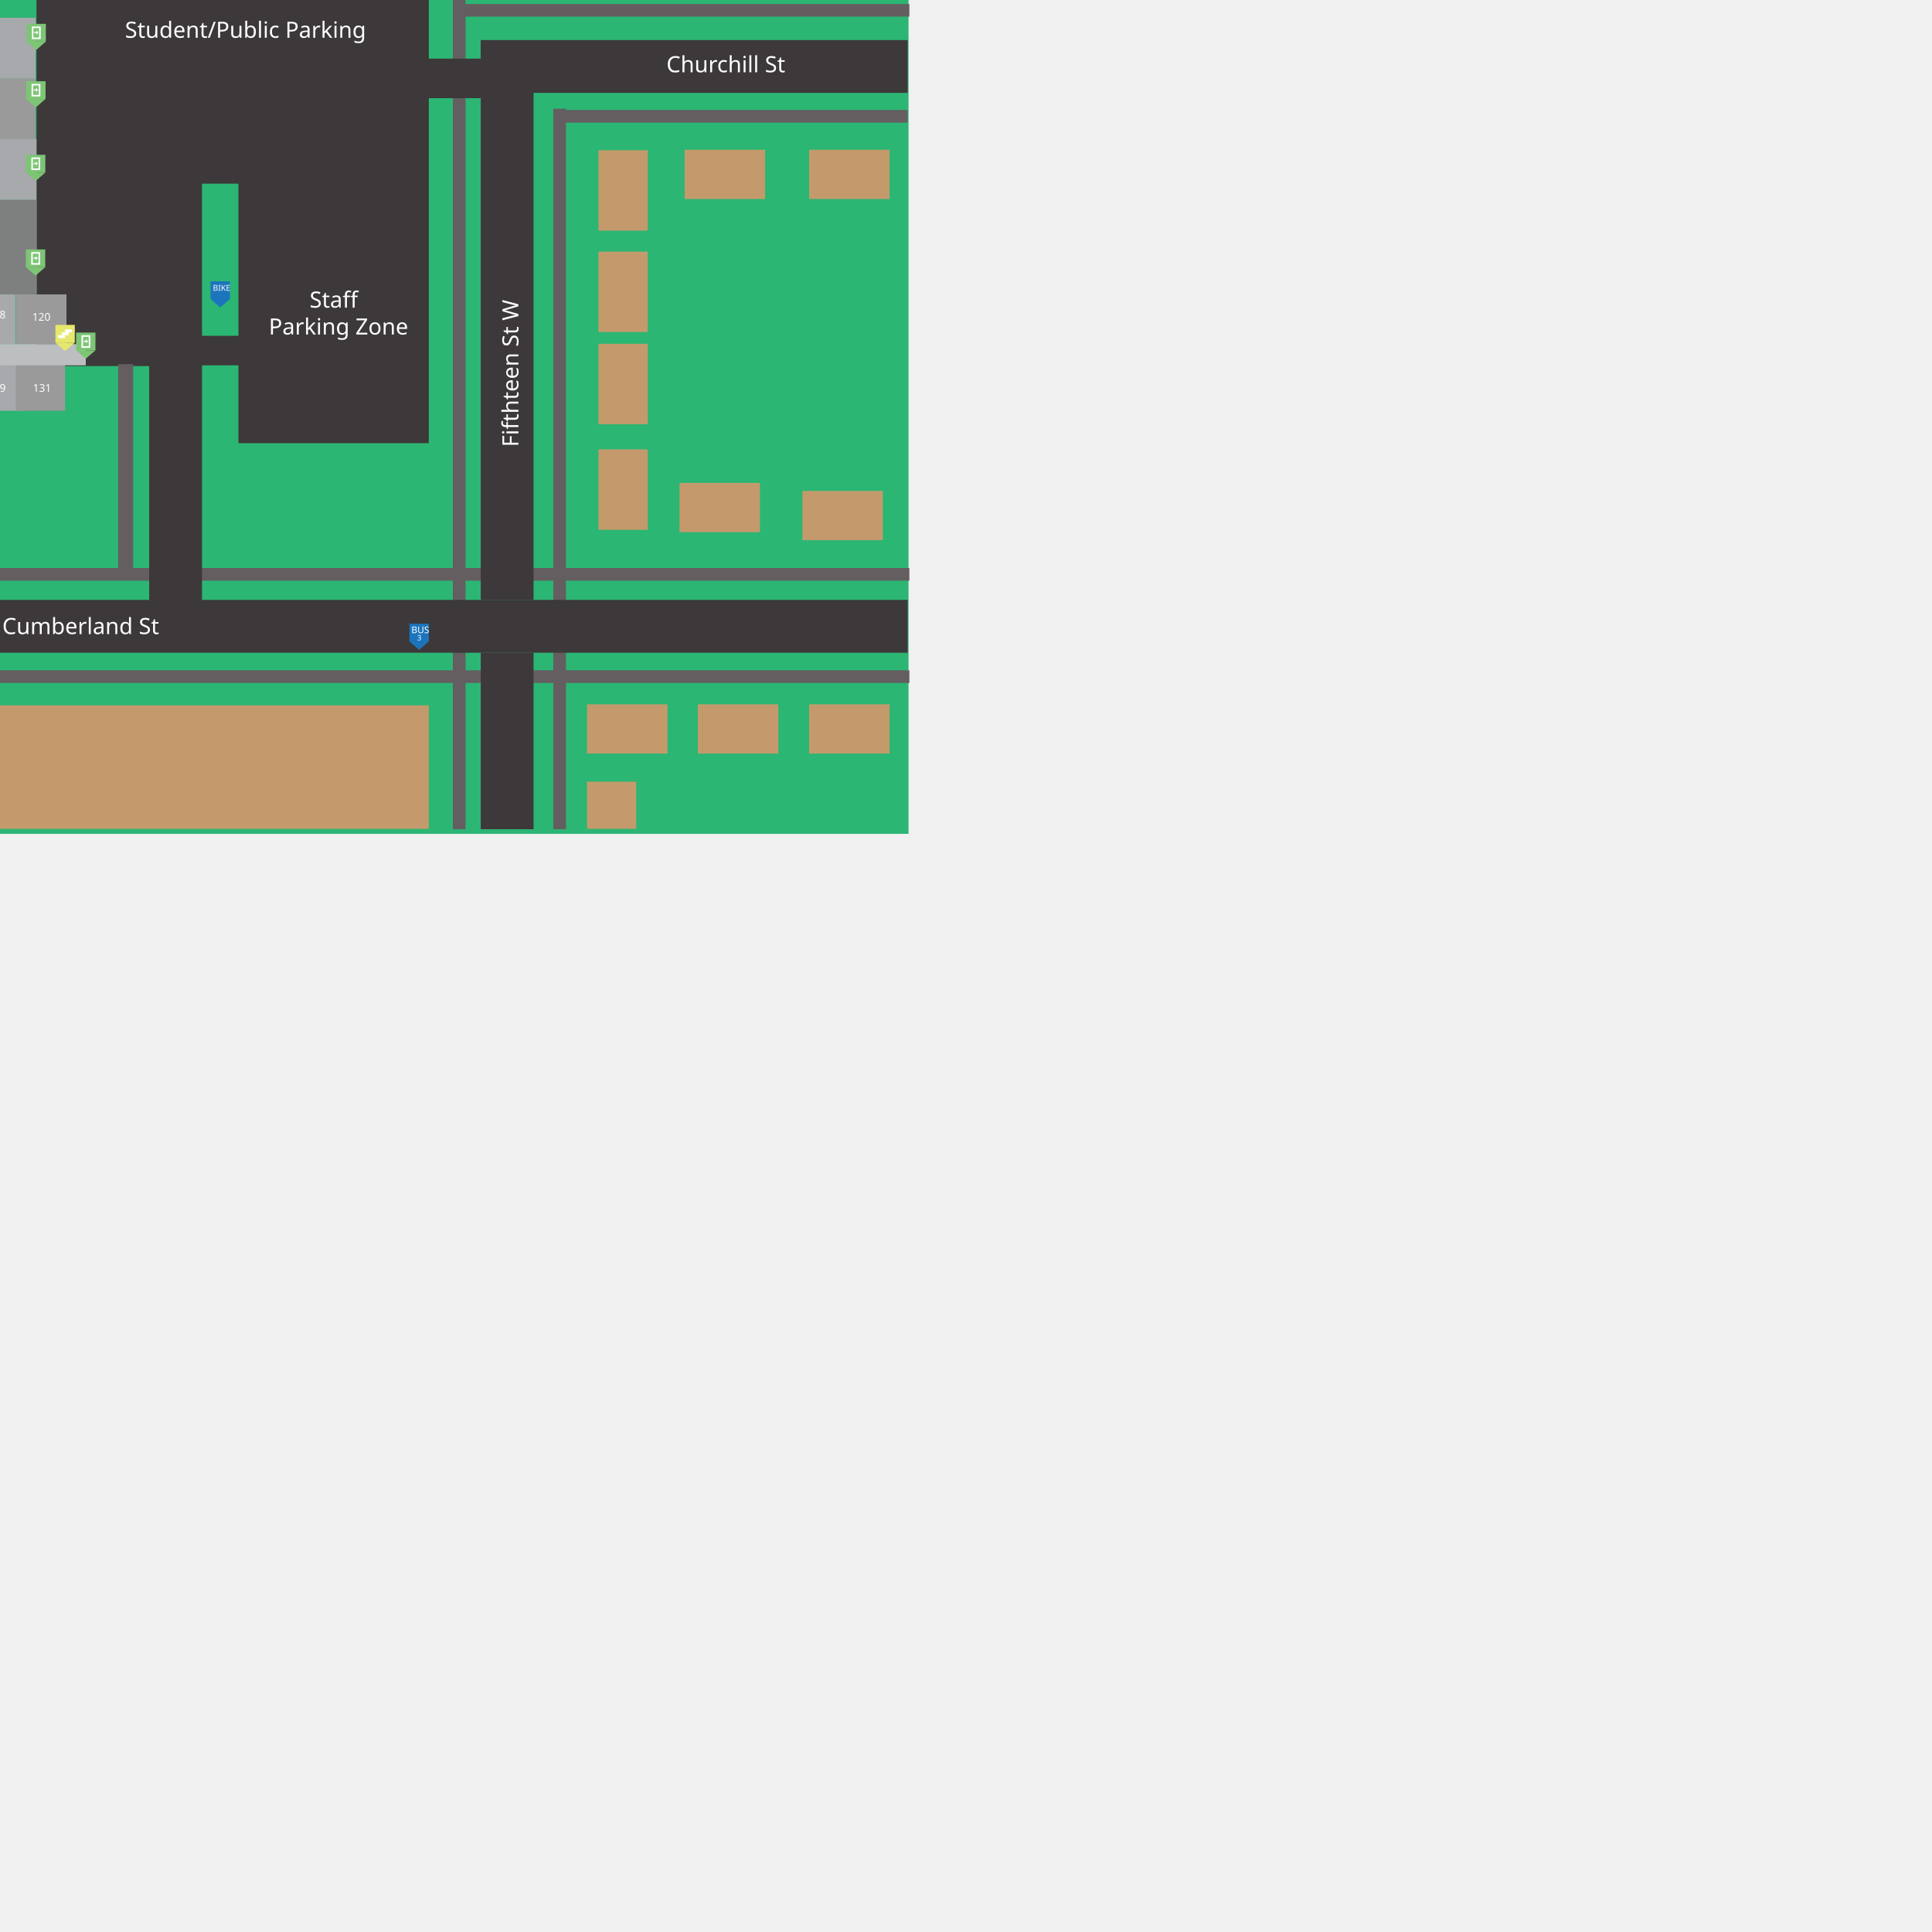
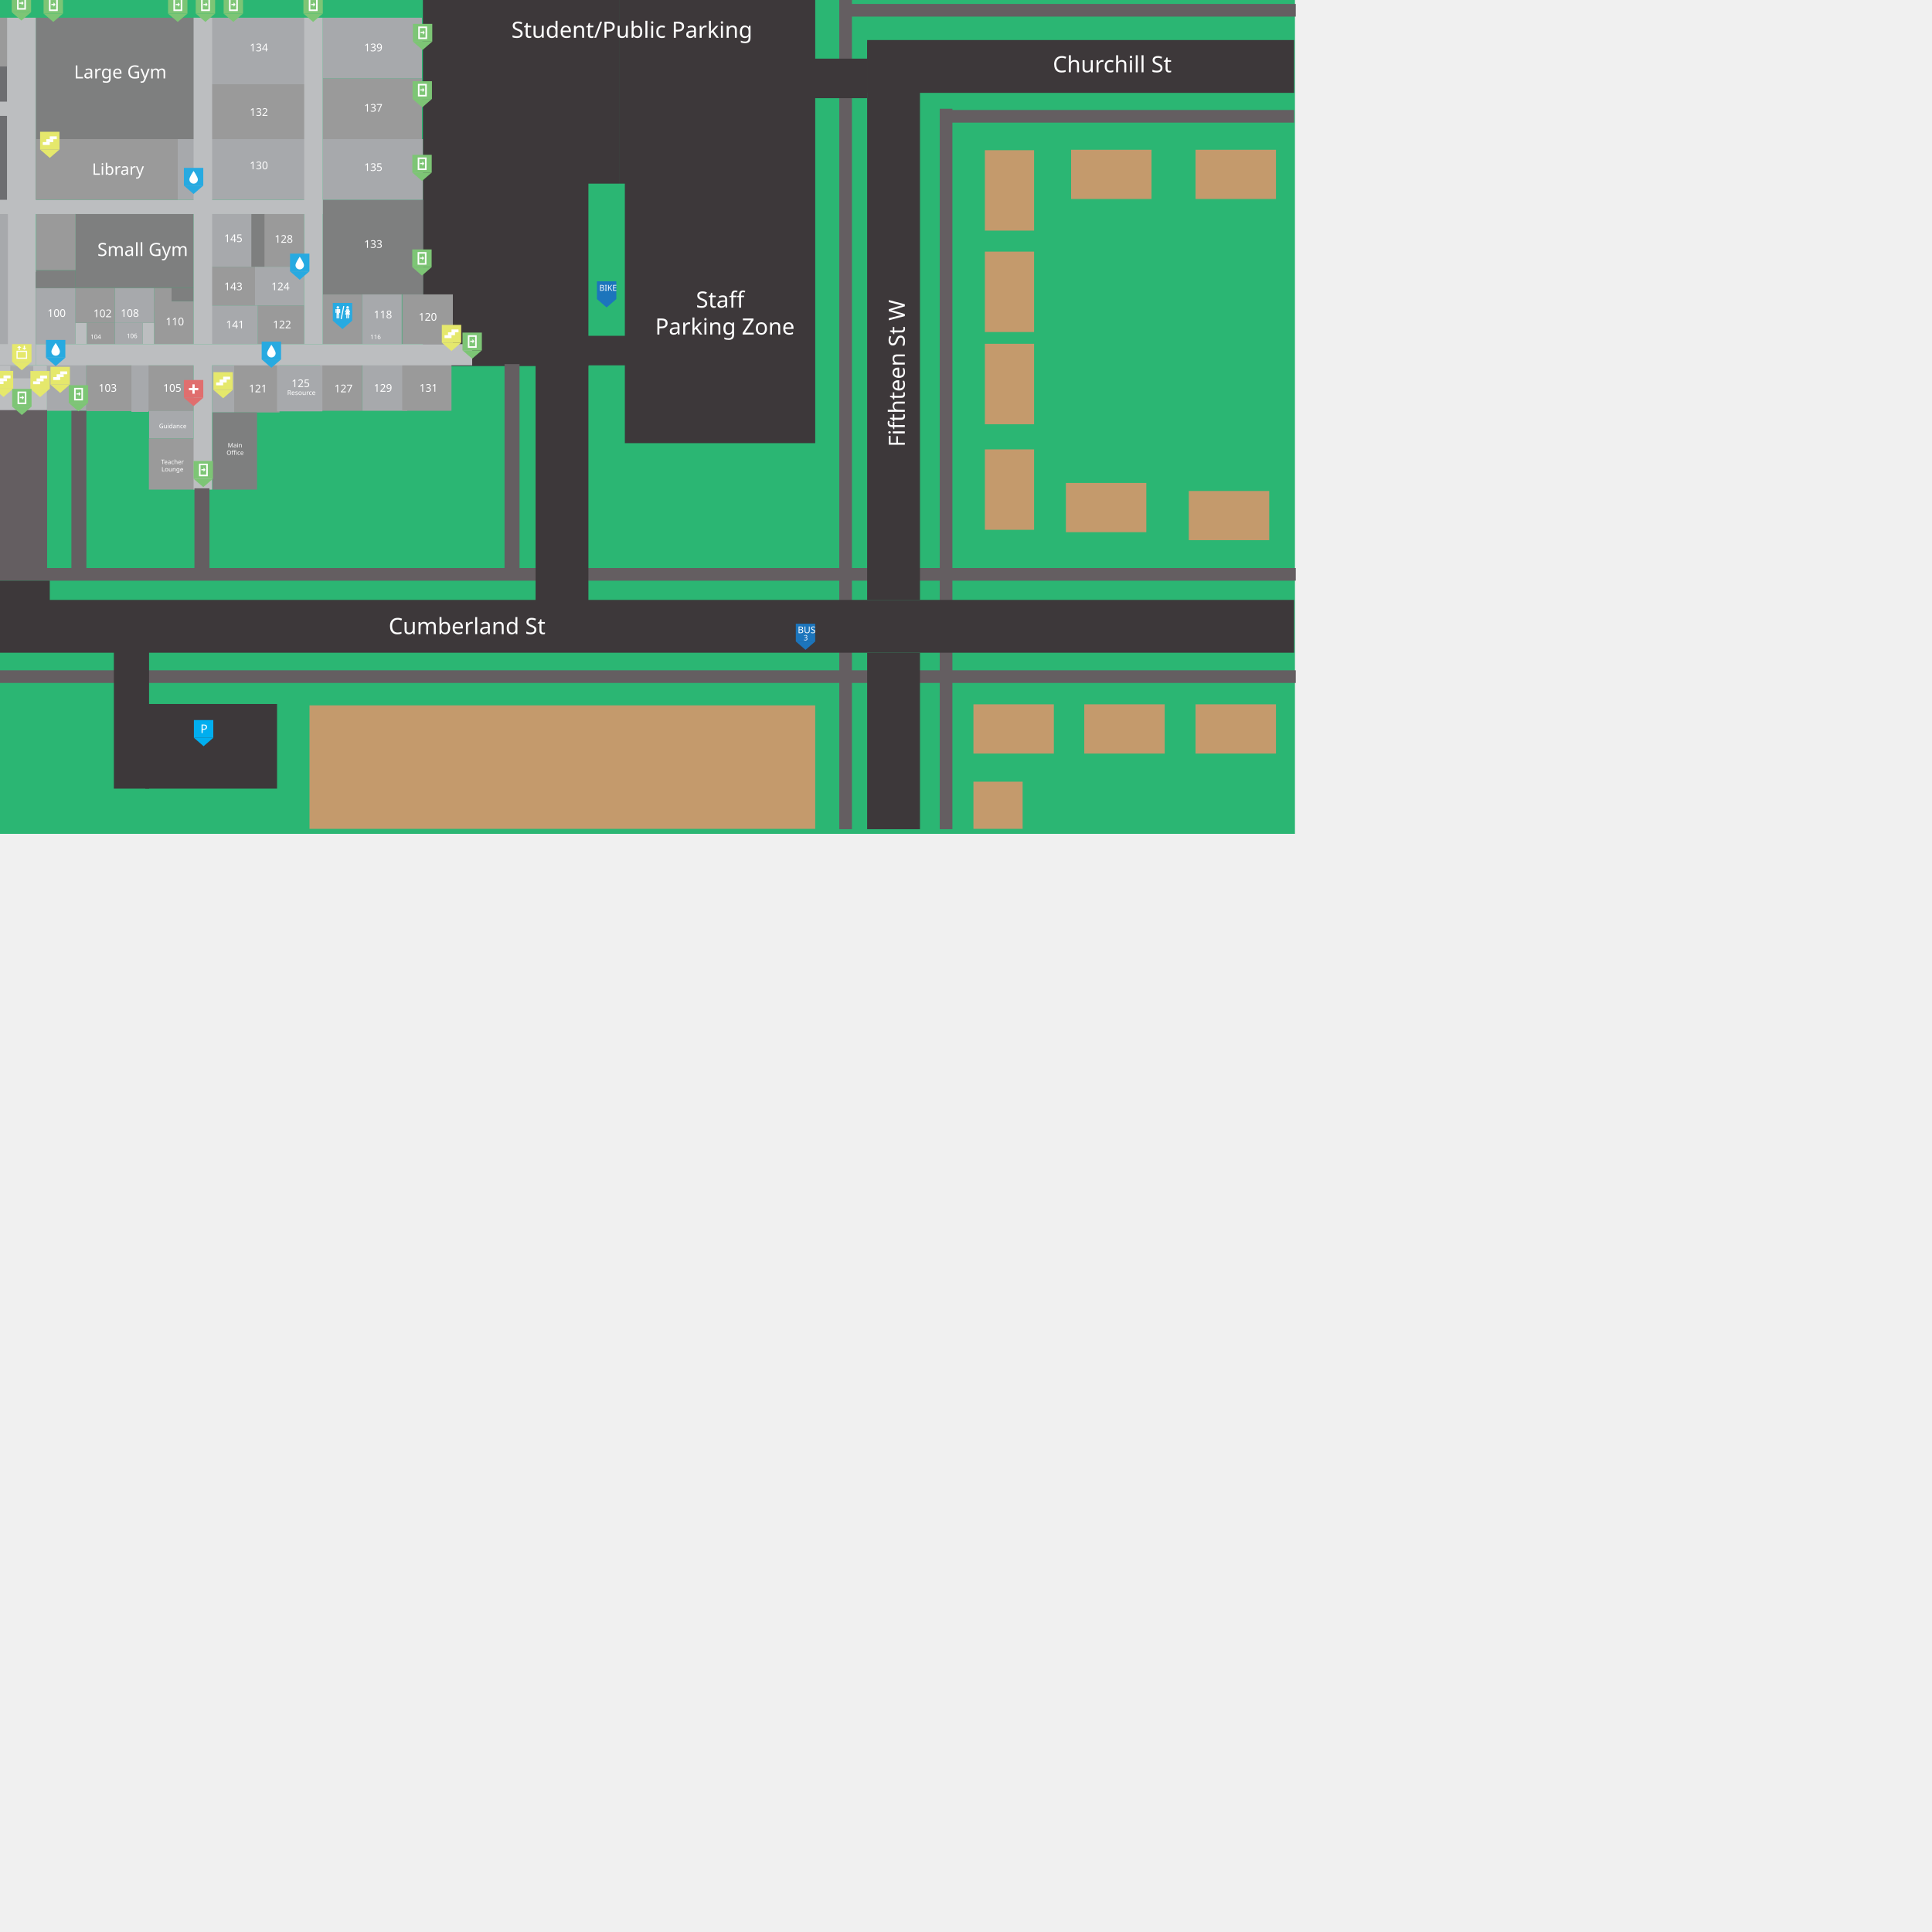
- <svg xmlns="http://www.w3.org/2000/svg" version="1.0" id="Layer_1" x="0px" y="0px" width="5000px" height="5000px" viewBox="0 0 5000 5000" xml:space="preserve">
+ <svg xmlns="http://www.w3.org/2000/svg" version="1.0" id="Layer_1" x="0px" y="0px" width="5000px" height="5000px" viewBox="-1000 0 5000 5000" xml:space="preserve">
  <rect x="-1739.838" y="-1353.998" fill="#2BB673" width="4091.112" height="3511.964" />
  <rect x="-1739.838" y="45.842" fill="#6D6E71" width="774.14" height="1015.501" />
  <rect x="-1449.428" y="945.362" fill="#9A9A9A" width="449.448" height="119.164" />
  <rect x="94.442" y="-134.263" fill="#3D383A" width="507.655" height="1081.632" />
  <rect x="-1008.969" y="945.457" fill="#BCBEC0" width="130.766" height="117.616" />
  <rect x="-1580.524" y="517.079" fill="#BCBEC0" width="672.974" height="428.378" />
  <rect x="-973.333" y="947.076" fill="#A7A9AC" width="59.495" height="31.994" />
  <polygon fill="#E5E86C" points="-990.923,1027.518 -1003.465,1016.656 -1016.007,1005.794 -990.923,1005.794 -965.838,1005.794   -978.381,1016.656 " />
  <rect x="-1016.007" y="959.868" fill="#E5E86C" width="50.169" height="45.926" />
  <rect x="-1009.036" y="986.553" fill="#FFFFFF" width="18.113" height="7.441" />
  <rect x="-999.979" y="979.109" fill="#FFFFFF" width="18.114" height="7.443" />
  <rect x="-990.922" y="971.668" fill="#FFFFFF" width="18.113" height="7.441" />
  <polygon fill="#E5E86C" points="-943.586,958.23 -956.128,947.369 -968.67,936.507 -943.586,936.507 -918.501,936.507   -931.044,947.369 " />
  <rect x="-968.67" y="890.581" fill="#E5E86C" width="50.169" height="45.926" />
  <rect x="-955.821" y="909.213" fill="none" stroke="#FFFFFF" stroke-width="3" stroke-miterlimit="10" width="24.473" height="17.844" />
  <line fill="none" stroke="#FFFFFF" stroke-width="3" stroke-miterlimit="10" x1="-950.217" y1="905.908" x2="-950.217" y2="897.517" />
  <polygon fill="#FFFFFF" points="-950.217,895.089 -947.414,897.516 -944.611,899.943 -950.217,899.943 -955.821,899.943   -953.019,897.516 " />
  <line fill="none" stroke="#FFFFFF" stroke-width="3" stroke-miterlimit="10" x1="-936.953" y1="894.534" x2="-936.953" y2="902.926" />
  <polygon fill="#FFFFFF" points="-936.953,905.354 -939.756,902.927 -942.559,900.499 -936.953,900.499 -931.349,900.499   -934.151,902.927 " />
  <rect x="-907.551" y="745.088" fill="#A7A9AC" width="103.072" height="145.493" />
  <rect x="-804.479" y="835.705" fill="#BCBEC0" width="29.498" height="54.876" />
  <rect x="-804.479" y="745.088" fill="#9A9A9A" width="101.834" height="90.617" />
  <rect x="-774.98" y="835.705" fill="#9A9A9A" width="72.336" height="54.876" />
  <rect x="-702.645" y="835.705" fill="#A7A9AC" width="72.336" height="54.876" />
  <rect x="-630.309" y="835.705" fill="#BCBEC0" width="29.498" height="54.876" />
  <rect x="-702.645" y="745.088" fill="#A7A9AC" width="101.834" height="90.617" />
  <rect x="-600.811" y="779.587" fill="#9A9A9A" width="101.834" height="110.994" />
  <rect x="-979.621" y="517.079" fill="#BCBEC0" width="814.898" height="36.876" />
  <rect x="-600.811" y="745.088" fill="#9A9A9A" width="44.819" height="59.998" />
  <rect x="-804.479" y="553.955" fill="#7E7F7F" width="305.502" height="191.133" />
  <rect x="-555.991" y="745.088" fill="#7E7F7F" width="57.015" height="34.499" />
  <rect x="-907.551" y="699.021" fill="#7E7F7F" width="103.072" height="46.496" />
  <rect x="-906.313" y="553.955" fill="#9A9A9A" width="101.834" height="145.065" />
  <rect x="-878.203" y="943.909" fill="#A7A9AC" width="101.834" height="119.164" />
  <polygon fill="#E5E86C" points="-896.256,1027.819 -908.798,1016.958 -921.34,1006.096 -896.256,1006.096 -871.171,1006.096   -883.714,1016.958 " />
  <rect x="-921.34" y="960.17" fill="#E5E86C" width="50.169" height="45.926" />
  <rect x="-914.369" y="986.854" fill="#FFFFFF" width="18.113" height="7.441" />
  <rect x="-905.313" y="979.411" fill="#FFFFFF" width="18.114" height="7.443" />
  <rect x="-896.255" y="971.97" fill="#FFFFFF" width="18.113" height="7.441" />
  <polygon fill="#E5E86C" points="-844.287,1016.957 -856.829,1006.096 -869.371,995.233 -844.287,995.233 -819.202,995.233   -831.745,1006.096 " />
  <rect x="-869.371" y="949.308" fill="#E5E86C" width="50.169" height="45.926" />
  <rect x="-862.4" y="975.992" fill="#FFFFFF" width="18.113" height="7.441" />
  <rect x="-853.344" y="968.549" fill="#FFFFFF" width="18.114" height="7.443" />
  <rect x="-844.286" y="961.107" fill="#FFFFFF" width="18.113" height="7.441" />
  <rect x="-776.369" y="944.683" fill="#9A9A9A" width="277.393" height="119.164" />
  <rect x="-659.786" y="943.909" fill="#A7A9AC" width="44.227" height="122.07" />
  <rect x="-450.996" y="945.362" fill="#A7A9AC" width="56.997" height="122.07" />
  <polygon fill="#E5E86C" points="-422.498,1030.723 -435.04,1019.861 -447.582,1008.999 -422.498,1008.999 -397.413,1008.999   -409.956,1019.861 " />
  <rect x="-447.582" y="963.073" fill="#E5E86C" width="50.169" height="45.926" />
  <rect x="-440.611" y="989.758" fill="#FFFFFF" width="18.113" height="7.441" />
  <rect x="-431.555" y="982.314" fill="#FFFFFF" width="18.114" height="7.443" />
  <rect x="-422.497" y="974.873" fill="#FFFFFF" width="18.113" height="7.441" />
  <path fill="#CD73AE" d="M-844.98,913.544" />
  <rect x="-452.301" y="790.396" fill="#A7A9AC" width="119.799" height="100.185" />
  <rect x="-332.502" y="790.396" fill="#9A9A9A" width="119.799" height="100.185" />
  <rect x="-452.301" y="690.212" fill="#9A9A9A" width="112.299" height="100.185" />
  <rect x="-340.002" y="690.212" fill="#A7A9AC" width="127.299" height="100.185" />
  <rect x="-452.301" y="553.955" fill="#A7A9AC" width="107.519" height="136.257" />
  <rect x="-332.502" y="553.955" fill="#9A9A9A" width="119.799" height="136.257" />
  <rect x="-349.501" y="553.955" fill="#7E7F7F" width="33.998" height="136.257" />
  <rect x="-164.723" y="761.879" fill="#9A9A9A" width="102.207" height="128.702" />
  <polygon fill="#27AAE1" points="-113.62,851.659 -126.162,840.798 -138.704,829.936 -113.62,829.936 -88.535,829.936   -101.078,840.798 " />
  <rect x="-138.704" y="784.01" fill="#27AAE1" width="50.169" height="45.926" />
  <circle fill="#FFFFFF" cx="-125.619" cy="795.703" r="3.318" />
  <rect x="-128.938" y="799.986" fill="#FFFFFF" width="6.637" height="14.299" />
  <rect x="-128.938" y="814.285" fill="#FFFFFF" width="2.627" height="9.734" />
  <rect x="-125.066" y="814.285" fill="#FFFFFF" width="2.766" height="9.734" />
  <rect x="-122.301" y="799.986" fill="#FFFFFF" width="2.766" height="9.734" />
  <rect x="-131.703" y="799.986" fill="#FFFFFF" width="2.766" height="9.734" />
  <rect x="-115.103" y="791.854" transform="matrix(0.9806 0.1959 -0.1959 0.9806 156.2878 37.9564)" fill="#FFFFFF" width="2.767" height="34.276" />
  <circle fill="#FFFFFF" cx="-100.344" cy="795.554" r="3.318" />
  <rect x="-103.662" y="814.136" fill="#FFFFFF" width="2.627" height="9.734" />
  <rect x="-99.791" y="814.136" fill="#FFFFFF" width="2.766" height="9.734" />
  <rect x="-98.409" y="798.988" transform="matrix(0.9001 -0.4356 0.4356 0.9001 -359.8463 38.0078)" fill="#FFFFFF" width="2.766" height="9.735" />
  <rect x="-105.045" y="798.988" transform="matrix(0.8936 0.4489 -0.4489 0.8936 349.8253 132.0827)" fill="#FFFFFF" width="2.765" height="9.735" />
  <polygon fill="#FFFFFF" points="-100.343,799.839 -96.999,806.986 -93.656,814.138 -100.343,814.138 -107.028,814.138   -103.685,806.986 " />
  <rect x="-164.723" y="517.079" fill="#7E7F7F" width="259.953" height="244.8" />
  <rect x="-62.516" y="761.879" fill="#A7A9AC" width="102.207" height="128.702" />
  <rect x="40.896" y="761.879" fill="#9A9A9A" width="131.104" height="128.702" />
  <rect x="-62.516" y="943.909" fill="#A7A9AC" width="116.516" height="119.164" />
  <rect x="40.896" y="943.909" fill="#9A9A9A" width="127.485" height="119.164" />
  <rect x="-172" y="943.909" fill="#9A9A9A" width="109.34" height="119.164" />
  <rect x="143.418" y="840.797" fill="#E5E86C" width="50.169" height="45.926" />
  <rect x="150.389" y="867.481" fill="#FFFFFF" width="18.113" height="7.441" />
  <rect x="159.445" y="860.038" fill="#FFFFFF" width="18.114" height="7.443" />
  <rect x="168.503" y="852.597" fill="#FFFFFF" width="18.113" height="7.441" />
  <rect x="-164.723" y="360" fill="#A7A9AC" width="259.165" height="157.079" />
  <rect x="-164.723" y="202.921" fill="#9A9A9A" width="256.723" height="157.079" />
  <rect x="-164.723" y="45.842" fill="#A7A9AC" width="256.723" height="157.079" />
  <rect x="-468.363" y="360" fill="#A7A9AC" width="256.723" height="157.079" />
  <rect x="-460.863" y="45.842" fill="#A7A9AC" width="256.723" height="198.158" />
  <rect x="-460.863" y="218" fill="#9A9A9A" width="256.723" height="142" />
  <rect x="-212.703" y="45.842" fill="#BCBEC0" width="47.98" height="844.739" />
  <rect x="-540" y="360" fill="#A7A9AC" width="52.802" height="157.079" />
  <rect x="-907.551" y="45.842" fill="#7E7F7F" width="420.353" height="314.158" />
  <rect x="-393.999" y="941.389" fill="#9A9A9A" width="117.332" height="126.044" />
  <rect x="-498.977" y="45.842" fill="#BCBEC0" width="47.98" height="844.739" />
  <rect x="-283" y="945.362" fill="#A7A9AC" width="117.34" height="119.164" />
  <rect x="-907.551" y="890.581" fill="#BCBEC0" width="1129.551" height="54.876" />
  <rect x="-981.865" y="45.842" fill="#BCBEC0" width="74.507" height="657.988" />
  <rect x="-907.551" y="360" fill="#9A9A9A" width="367.551" height="157.079" />
  <polygon fill="#E5E86C" points="-871.172,408.66 -883.714,397.799 -896.256,386.937 -871.172,386.937 -846.087,386.937   -858.63,397.799 " />
  <rect x="-896.256" y="341.011" fill="#E5E86C" width="50.169" height="45.926" />
  <rect x="-889.285" y="367.696" fill="#FFFFFF" width="18.113" height="7.441" />
  <rect x="-880.229" y="360.252" fill="#FFFFFF" width="18.114" height="7.443" />
  <rect x="-871.171" y="352.811" fill="#FFFFFF" width="18.113" height="7.441" />
  <rect x="-1508.454" y="553.955" fill="#A7A9AC" width="528.833" height="336.626" />
  <rect x="-1194" y="45.842" fill="#9A9A9A" width="212.135" height="126.158" />
  <polygon fill="#E5E86C" points="-1135.832,132.762 -1148.374,121.9 -1160.916,111.038 -1135.832,111.038 -1110.747,111.038   -1123.29,121.9 " />
  <rect x="-1160.916" y="65.112" fill="#E5E86C" width="50.169" height="45.926" />
  <rect x="-1153.945" y="91.797" fill="#FFFFFF" width="18.113" height="7.441" />
  <rect x="-1144.889" y="84.354" fill="#FFFFFF" width="18.114" height="7.443" />
  <rect x="-1135.831" y="76.912" fill="#FFFFFF" width="18.113" height="7.441" />
  <polygon fill="#27AAE1" points="-856.015,947.368 -868.557,936.507 -881.099,925.645 -856.015,925.645 -830.93,925.645   -843.473,936.507 " />
  <rect x="-881.099" y="879.719" fill="#27AAE1" width="50.169" height="45.926" />
  <path fill="#FFFFFF" d="M-844.98,909.612c0-6.066-11.033-21.9-11.033-21.9s-10.931,15.834-10.931,21.9  c0,6.065,4.916,10.981,10.982,10.981C-849.899,920.594-844.98,915.678-844.98,909.612z" />
  <path fill="#CD73AE" d="M-286.653,918.02" />
  <polygon fill="#27AAE1" points="-297.688,951.844 -310.229,940.982 -322.771,930.12 -297.688,930.12 -272.603,930.12   -285.146,940.982 " />
  <rect x="-322.771" y="884.194" fill="#27AAE1" width="50.169" height="45.926" />
  <path fill="#FFFFFF" d="M-286.653,914.088c0-6.066-11.033-21.9-11.033-21.9s-10.931,15.834-10.931,21.9  c0,6.065,4.916,10.981,10.982,10.981C-291.572,925.069-286.653,920.153-286.653,914.088z" />
  <path fill="#CD73AE" d="M-213.297,690.213" />
  <polygon fill="#27AAE1" points="-224.331,724.037 -236.873,713.176 -249.415,702.313 -224.331,702.313 -199.246,702.313   -211.789,713.176 " />
  <rect x="-249.415" y="656.387" fill="#27AAE1" width="50.169" height="45.926" />
  <path fill="#FFFFFF" d="M-213.297,686.281c0-6.066-11.033-21.9-11.033-21.9s-10.931,15.834-10.931,21.9  c0,6.064,4.916,10.98,10.982,10.98C-218.216,697.262-213.297,692.346-213.297,686.281z" />
  <path fill="#CD73AE" d="M-1386.051,592.664" />
  <polygon fill="#27AAE1" points="-1397.085,626.488 -1409.627,615.627 -1422.169,604.764 -1397.085,604.764 -1372,604.764   -1384.543,615.627 " />
  <rect x="-1422.169" y="558.838" fill="#27AAE1" width="50.169" height="45.926" />
  <path fill="#FFFFFF" d="M-1386.051,588.732c0-6.066-11.033-21.9-11.033-21.9s-10.931,15.834-10.931,21.9  c0,6.064,4.916,10.98,10.982,10.98C-1390.97,599.713-1386.051,594.797-1386.051,588.732z" />
  <path fill="#CD73AE" d="M-1076.192,592.664" />
  <polygon fill="#27AAE1" points="-1087.227,626.488 -1099.769,615.627 -1112.311,604.764 -1087.227,604.764 -1062.142,604.764   -1074.685,615.627 " />
  <rect x="-1112.311" y="558.838" fill="#27AAE1" width="50.169" height="45.926" />
  <path fill="#FFFFFF" d="M-1076.192,588.732c0-6.066-11.033-21.9-11.033-21.9s-10.931,15.834-10.931,21.9  c0,6.064,4.916,10.98,10.982,10.98C-1081.111,599.713-1076.192,594.797-1076.192,588.732z" />
  <path fill="#CD73AE" d="M-487.943,468.273" />
  <polygon fill="#27AAE1" points="-498.978,502.098 -511.52,491.236 -524.062,480.373 -498.978,480.373 -473.893,480.373   -486.436,491.236 " />
  <rect x="-524.062" y="434.447" fill="#27AAE1" width="50.169" height="45.926" />
  <path fill="#FFFFFF" d="M-487.943,464.342c0-6.066-11.033-21.9-11.033-21.9s-10.931,15.834-10.931,21.9  c0,6.064,4.916,10.98,10.982,10.98C-492.862,475.322-487.943,470.406-487.943,464.342z" />
  <polygon fill="#E5E86C" points="168.502,908.446 155.96,897.585 143.418,886.723 168.502,886.723 193.587,886.723 181.044,897.585   " />
  <rect x="-614.193" y="1063.613" fill="#A7A9AC" width="115.217" height="71.457" />
  <rect x="-450.01" y="1067.433" fill="#7E7F7F" width="115.217" height="199.631" />
  <rect x="-614.657" y="1135.07" fill="#9A9A9A" width="117.332" height="131.993" />
  <rect x="-498.977" y="916.908" fill="#BCBEC0" width="47.98" height="350.155" />
  <polygon fill="#E06E6E" points="-498.978,1051.084 -511.52,1040.223 -524.062,1029.36 -498.978,1029.36 -473.893,1029.36   -486.436,1040.223 " />
  <rect x="-524.062" y="983.435" fill="#E06E6E" width="50.169" height="45.926" />
  <rect x="-501.979" y="994.745" fill="#FFFFFF" width="5.75" height="24.189" />
  <rect x="-511.072" y="1003.965" fill="#FFFFFF" width="24.189" height="5.75" />
  <rect x="-1580.524" y="944.684" fill="#BCBEC0" width="130.766" height="117.616" />
  <polygon fill="#E5E86C" points="-1562.498,1012.656 -1575.04,1001.795 -1587.582,990.933 -1562.498,990.933 -1537.413,990.933   -1549.956,1001.795 " />
  <rect x="-1587.582" y="945.007" fill="#E5E86C" width="50.169" height="45.926" />
  <rect x="-1580.611" y="971.691" fill="#FFFFFF" width="18.113" height="7.441" />
  <rect x="-1571.555" y="964.248" fill="#FFFFFF" width="18.114" height="7.443" />
  <rect x="-1562.497" y="956.807" fill="#FFFFFF" width="18.113" height="7.441" />
  <polygon fill="#E5E86C" points="-1467.542,1012.895 -1480.084,1002.033 -1492.626,991.171 -1467.542,991.171 -1442.457,991.171   -1455,1002.033 " />
  <rect x="-1492.626" y="945.245" fill="#E5E86C" width="50.169" height="45.926" />
  <rect x="-1485.655" y="971.93" fill="#FFFFFF" width="18.113" height="7.441" />
  <rect x="-1476.599" y="964.486" fill="#FFFFFF" width="18.114" height="7.443" />
  <rect x="-1467.541" y="957.045" fill="#FFFFFF" width="18.113" height="7.441" />
  <polygon fill="#7DC575" points="-473.894,1260.736 -486.436,1249.875 -498.978,1239.013 -473.894,1239.013 -448.809,1239.013   -461.352,1249.875 " />
  <rect x="-498.978" y="1193.087" fill="#7DC575" width="50.169" height="45.926" />
  <rect x="-483.063" y="1202.005" fill="none" stroke="#FFFFFF" stroke-width="4" stroke-miterlimit="10" width="18.835" height="28.5" />
  <line fill="none" stroke="#FFFFFF" stroke-width="3" stroke-miterlimit="10" x1="-479.055" y1="1215.642" x2="-470.663" y2="1215.642" />
  <polygon fill="#FFFFFF" points="-468.235,1215.642 -470.662,1218.444 -473.09,1221.247 -473.09,1215.642 -473.09,1210.037   -470.662,1212.84 " />
  <polygon fill="#7DC575" points="222,928.358 209.458,917.497 196.916,906.635 222,906.635 247.085,906.635 234.542,917.497 " />
  <rect x="196.916" y="860.709" fill="#7DC575" width="50.169" height="45.926" />
  <rect x="212.831" y="869.627" fill="none" stroke="#FFFFFF" stroke-width="4" stroke-miterlimit="10" width="18.835" height="28.5" />
  <line fill="none" stroke="#FFFFFF" stroke-width="3" stroke-miterlimit="10" x1="216.839" y1="883.264" x2="225.23" y2="883.264" />
  <polygon fill="#FFFFFF" points="227.658,883.264 225.231,886.066 222.804,888.869 222.804,883.264 222.804,877.659 225.231,880.462   " />
  <rect x="-968.525" y="1006.397" fill="#7DC575" width="50.169" height="45.926" />
  <rect x="-952.61" y="1015.315" fill="none" stroke="#FFFFFF" stroke-width="4" stroke-miterlimit="10" width="18.835" height="28.5" />
  <line fill="none" stroke="#FFFFFF" stroke-width="3" stroke-miterlimit="10" x1="-948.603" y1="1028.952" x2="-940.211" y2="1028.952" />
  <polygon fill="#FFFFFF" points="-937.783,1028.952 -940.21,1031.755 -942.638,1034.558 -942.638,1028.952 -942.638,1023.348   -940.21,1026.15 " />
  <polygon fill="#7DC575" points="-1515.142,1061.343 -1527.684,1050.481 -1540.226,1039.619 -1515.142,1039.619 -1490.057,1039.619   -1502.6,1050.481 " />
  <rect x="-1540.226" y="993.693" fill="#7DC575" width="50.169" height="45.926" />
  <rect x="-1524.311" y="1002.611" fill="none" stroke="#FFFFFF" stroke-width="4" stroke-miterlimit="10" width="18.835" height="28.5" />
  <line fill="none" stroke="#FFFFFF" stroke-width="3" stroke-miterlimit="10" x1="-1520.303" y1="1016.248" x2="-1511.911" y2="1016.248" />
  <polygon fill="#FFFFFF" points="-1509.483,1016.248 -1511.91,1019.051 -1514.338,1021.854 -1514.338,1016.248 -1514.338,1010.644   -1511.91,1013.446 " />
  <polygon fill="#7DC575" points="-944.612,53.212 -957.154,42.351 -969.696,31.488 -944.612,31.488 -919.527,31.488 -932.07,42.351   " />
  <rect x="-969.696" y="-14.438" fill="#7DC575" width="50.169" height="45.926" />
  <rect x="-953.781" y="-5.52" fill="none" stroke="#FFFFFF" stroke-width="4" stroke-miterlimit="10" width="18.835" height="28.5" />
  <line fill="none" stroke="#FFFFFF" stroke-width="3" stroke-miterlimit="10" x1="-949.773" y1="8.117" x2="-941.382" y2="8.117" />
  <polygon fill="#FFFFFF" points="-938.954,8.117 -941.381,10.92 -943.809,13.723 -943.809,8.117 -943.809,2.513 -941.381,5.315 " />
  <polygon fill="#7DC575" points="-862.114,56.805 -874.656,45.944 -887.198,35.082 -862.114,35.082 -837.029,35.082 -849.572,45.944   " />
  <rect x="-887.198" y="-10.844" fill="#7DC575" width="50.169" height="45.926" />
  <rect x="-871.283" y="-1.926" fill="none" stroke="#FFFFFF" stroke-width="4" stroke-miterlimit="10" width="18.835" height="28.5" />
  <line fill="none" stroke="#FFFFFF" stroke-width="3" stroke-miterlimit="10" x1="-867.275" y1="11.71" x2="-858.884" y2="11.71" />
  <polygon fill="#FFFFFF" points="-856.456,11.71 -858.883,14.513 -861.311,17.316 -861.311,11.71 -861.311,6.106 -858.883,8.909 " />
  <polygon fill="#7DC575" points="-540.001,56.805 -552.543,45.944 -565.085,35.082 -540.001,35.082 -514.916,35.082 -527.459,45.944   " />
  <rect x="-565.085" y="-10.844" fill="#7DC575" width="50.169" height="45.926" />
  <rect x="-549.17" y="-1.926" fill="none" stroke="#FFFFFF" stroke-width="4" stroke-miterlimit="10" width="18.835" height="28.5" />
  <line fill="none" stroke="#FFFFFF" stroke-width="3" stroke-miterlimit="10" x1="-545.162" y1="11.71" x2="-536.771" y2="11.71" />
  <polygon fill="#FFFFFF" points="-534.343,11.71 -536.77,14.513 -539.197,17.316 -539.197,11.71 -539.197,6.106 -536.77,8.909 " />
  <polygon fill="#7DC575" points="-468.364,56.805 -480.906,45.944 -493.448,35.082 -468.364,35.082 -443.279,35.082 -455.822,45.944   " />
  <rect x="-493.448" y="-10.844" fill="#7DC575" width="50.169" height="45.926" />
  <rect x="-477.533" y="-1.926" fill="none" stroke="#FFFFFF" stroke-width="4" stroke-miterlimit="10" width="18.835" height="28.5" />
  <line fill="none" stroke="#FFFFFF" stroke-width="3" stroke-miterlimit="10" x1="-473.525" y1="11.71" x2="-465.134" y2="11.71" />
  <polygon fill="#FFFFFF" points="-462.706,11.71 -465.133,14.513 -467.561,17.316 -467.561,11.71 -467.561,6.106 -465.133,8.909 " />
  <polygon fill="#7DC575" points="-189.68,56.805 -202.222,45.944 -214.764,35.082 -189.68,35.082 -164.595,35.082 -177.138,45.944   " />
  <rect x="-214.764" y="-10.844" fill="#7DC575" width="50.169" height="45.926" />
  <rect x="-198.849" y="-1.926" fill="none" stroke="#FFFFFF" stroke-width="4" stroke-miterlimit="10" width="18.835" height="28.5" />
  <line fill="none" stroke="#FFFFFF" stroke-width="3" stroke-miterlimit="10" x1="-194.841" y1="11.71" x2="-186.449" y2="11.71" />
  <polygon fill="#FFFFFF" points="-184.021,11.71 -186.448,14.513 -188.876,17.316 -188.876,11.71 -188.876,6.106 -186.448,8.909 " />
  <rect x="-452.301" y="-134.263" fill="#9A9A9A" width="127.799" height="78.195" />
  <rect x="-324.502" y="-134.263" fill="#A7A9AC" width="127.799" height="78.195" />
  <rect x="-199.246" y="-134.263" fill="#9A9A9A" width="127.799" height="78.195" />
  <rect x="-71.447" y="-134.263" fill="#A7A9AC" width="127.799" height="78.195" />
  <rect x="54" y="-134.263" fill="#9A9A9A" width="127.799" height="78.195" />
  <rect x="-1016.713" y="-134.263" fill="#9A9A9A" width="127.799" height="78.195" />
  <rect x="-888.914" y="-134.263" fill="#A7A9AC" width="127.799" height="78.195" />
  <rect x="-763.658" y="-134.263" fill="#9A9A9A" width="127.799" height="78.195" />
  <rect x="602.098" y="-56.068" fill="#3D383A" width="507.655" height="1202.932" />
  <rect x="522.787" y="475.322" fill="#2BB673" width="94.313" height="785.414" />
  <text transform="matrix(1 0 0 1 323.4404 97.7695)" fill="#FFFFFF" font-family="'MyriadPro-Regular'" font-size="58">Student/Public Parking</text>
  <text transform="matrix(1 0 0 1 801.1455 796.1104)">
    <tspan x="0" y="0" fill="#FFFFFF" font-family="'MyriadPro-Regular'" font-size="58">Staff</tspan>
    <tspan x="-105.529" y="69.6" fill="#FFFFFF" font-family="'MyriadPro-Regular'" font-size="58">Parking Zone</tspan>
  </text>
  <rect x="501.588" y="869.049" fill="#3D383A" width="136.711" height="76.408" />
  <rect x="1244.163" y="103.644" fill="#3D383A" width="1104.927" height="136.711" />
  <rect x="1172" y="-1366" fill="#645E61" width="32.763" height="3511.964" />
  <rect x="-1742.021" y="1470.001" fill="#645E61" width="4095.479" height="32.763" />
  <rect x="-1742.021" y="1734.712" fill="#645E61" width="4095.479" height="32.763" />
  <rect x="1432" y="281.46" fill="#645E61" width="32.763" height="1864.503" />
  <rect x="1432" y="284.618" fill="#645E61" width="917.09" height="32.763" />
  <rect x="1188.381" y="10.193" fill="#645E61" width="1165.076" height="32.763" />
  <rect x="-496.776" y="1263.757" fill="#645E61" width="38.8" height="222.626" />
  <rect x="-1008.373" y="1061.343" fill="#645E61" width="130.361" height="408.658" />
  <rect x="-822.085" y="996.897" fill="#7DC575" width="50.169" height="45.926" />
  <rect x="-806.17" y="1005.815" fill="none" stroke="#FFFFFF" stroke-width="4" stroke-miterlimit="10" width="18.835" height="28.5" />
  <line fill="none" stroke="#FFFFFF" stroke-width="3" stroke-miterlimit="10" x1="-802.162" y1="1019.452" x2="-793.771" y2="1019.452" />
  <polygon fill="#FFFFFF" points="-791.343,1019.452 -793.77,1022.255 -796.197,1025.058 -796.197,1019.452 -796.197,1013.848   -793.77,1016.65 " />
  <rect x="-705.348" y="1686.071" fill="#3D383A" width="91.124" height="354.883" />
  <rect x="-623.963" y="1821.932" fill="#3D383A" width="340.963" height="219.022" />
  <polygon fill="#00AEEF" points="-473.091,1931.162 -485.633,1920.301 -498.175,1909.438 -473.091,1909.438 -448.006,1909.438   -460.549,1920.301 " />
  <rect x="-498.175" y="1863.513" fill="#00AEEF" width="50.169" height="45.926" />
  <text transform="matrix(1 0 0 1 -481.3359 1897.195)" fill="#FFFFFF" font-family="'MyriadPro-Regular'" font-size="31">P</text>
  <polygon fill="#7DC575" points="-943.441,1074.047 -955.983,1063.186 -968.525,1052.323 -943.441,1052.323 -918.356,1052.323   -930.899,1063.186 " />
  <rect x="-1581.288" y="1062.734" fill="#645E61" width="130.361" height="408.658" />
  <rect x="-1449.759" y="1221.247" fill="#645E61" width="440.723" height="250.146" />
  <rect x="305.718" y="942.372" fill="#645E61" width="38.8" height="544.011" />
  <rect x="-1742.021" y="1552.547" fill="#3D383A" width="4091.111" height="136.711" />
  <rect x="1244.163" y="110.41" fill="#3D383A" width="136.711" height="1442.138" />
  <rect x="1244.163" y="1689.258" fill="#3D383A" width="136.711" height="456.706" />
  <rect x="1010.49" y="151.749" fill="#3D383A" width="233.673" height="102.344" />
  <rect x="1548.854" y="388.718" fill="#C49A6C" width="127.352" height="208.14" />
  <rect x="1548.854" y="651.174" fill="#C49A6C" width="127.352" height="208.139" />
  <rect x="1548.854" y="889.757" fill="#C49A6C" width="127.352" height="208.14" />
  <rect x="1548.854" y="1162.994" fill="#C49A6C" width="127.352" height="208.139" />
  <rect x="1758.511" y="1249.875" fill="#C49A6C" width="208.139" height="127.353" />
  <rect x="2076.593" y="1270.618" fill="#C49A6C" width="208.139" height="127.353" />
  <rect x="1771.961" y="387.602" fill="#C49A6C" width="208.139" height="127.353" />
  <rect x="2094.044" y="387.602" fill="#C49A6C" width="208.139" height="127.353" />
  <rect x="1260.044" y="-197.939" fill="#C49A6C" width="208.139" height="127.353" />
  <rect x="1548.854" y="-197.939" fill="#C49A6C" width="208.139" height="127.353" />
  <rect x="1862.58" y="-197.939" fill="#C49A6C" width="208.139" height="127.353" />
  <rect x="2124.666" y="-197.94" fill="#C49A6C" width="208.139" height="127.353" />
  <rect x="2094.044" y="1822.799" fill="#C49A6C" width="208.139" height="127.353" />
  <rect x="1806.093" y="1822.799" fill="#C49A6C" width="208.139" height="127.353" />
  <rect x="1519.231" y="1822.799" fill="#C49A6C" width="208.139" height="127.353" />
  <rect x="1519.232" y="2022.952" fill="#C49A6C" width="127.353" height="122.071" />
  <polygon fill="#C49A6C" points="1109.754,1825.44 1109.744,2145.023 -199.023,2145.023 -199.013,1825.44 " />
  <g>
    <path fill="#C49A6C" d="M-1045.353-687.805c0-96.626,78.33-174.957,174.957-174.957v-148.647   c-178.722,0-323.604,144.883-323.604,323.604S-1049.117-364.2-870.396-364.2v-148.647   C-967.022-512.848-1045.353-591.179-1045.353-687.805z" />
  </g>
  <g>
    <path fill="#C49A6C" d="M645.012-687.805c0,96.626-78.33,174.957-174.957,174.957V-364.2   c178.722,0,323.604-144.883,323.604-323.604s-144.883-323.604-323.604-323.604v148.647   C566.682-862.762,645.012-784.431,645.012-687.805z" />
  </g>
  <rect x="-870.396" y="-1011.409" fill="#C49A6C" width="1340.45" height="148.647" />
  <rect x="-871.171" y="-512.848" fill="#C49A6C" width="1342.149" height="148.647" />
  <rect x="2165.059" y="-512.848" fill="#C49A6C" width="127.353" height="208.139" />
  <rect x="2165.059" y="-862.762" fill="#C49A6C" width="127.353" height="208.139" />
  <rect x="2170.346" y="-1219.548" fill="#C49A6C" width="116.779" height="208.139" />
  <rect x="-1587.582" y="1502.764" fill="#3D383A" width="716.411" height="145.236" />
  <polygon fill="#1C75BC" points="-1508.672,1520.207 -1521.214,1509.346 -1533.756,1498.483 -1508.672,1498.483 -1483.587,1498.483   -1496.13,1509.346 " />
  <rect x="-1533.756" y="1452.558" fill="#1C75BC" width="50.169" height="45.926" />
  <text transform="matrix(1 0 0 1 -1528.854 1477)" fill="#FFFFFF" font-family="'MyriadPro-Regular'" font-size="24">BUS</text>
  <text transform="matrix(1 0 0 1 -1513.544 1495.521)" fill="#FFFFFF" font-family="'MyriadPro-Regular'" font-size="19">2</text>
  <polygon fill="#1C75BC" points="1084.668,1681.824 1072.126,1670.963 1059.584,1660.101 1084.668,1660.101 1109.753,1660.101   1097.21,1670.963 " />
  <rect x="1059.584" y="1614.175" fill="#1C75BC" width="50.169" height="45.926" />
  <text transform="matrix(1 0 0 1 1064.485 1638.617)" fill="#FFFFFF" font-family="'MyriadPro-Regular'" font-size="24">BUS</text>
  <text transform="matrix(1 0 0 1 1079.796 1657.138)" fill="#FFFFFF" font-family="'MyriadPro-Regular'" font-size="19">3</text>
  <rect x="-1457.283" y="1062.3" fill="#645E61" width="466.36" height="51.57" />
  <polygon fill="#1C75BC" points="-1372.862,1168.896 -1385.404,1158.034 -1397.946,1147.172 -1372.862,1147.172 -1347.777,1147.172   -1360.32,1158.034 " />
  <rect x="-1397.946" y="1101.246" fill="#1C75BC" width="50.169" height="45.926" />
  <text transform="matrix(1 0 0 1 -1391.919 1125.688)" fill="#FFFFFF" font-family="'MyriadPro-Regular'" font-size="21">BIKE</text>
  <polygon fill="#1C75BC" points="-1085.862,1168.896 -1098.404,1158.034 -1110.946,1147.172 -1085.862,1147.172 -1060.777,1147.172   -1073.32,1158.034 " />
  <rect x="-1110.946" y="1101.246" fill="#1C75BC" width="50.169" height="45.926" />
  <text transform="matrix(1 0 0 1 -1104.919 1125.688)" fill="#FFFFFF" font-family="'MyriadPro-Regular'" font-size="21">BIKE</text>
  <polygon fill="#1C75BC" points="569.942,795.703 557.4,784.842 544.858,773.979 569.942,773.979 595.027,773.979 582.484,784.842   " />
  <rect x="544.858" y="728.054" fill="#1C75BC" width="50.169" height="45.926" />
  <text transform="matrix(1 0 0 1 550.8857 752.4961)" fill="#FFFFFF" font-family="'MyriadPro-Regular'" font-size="21">BIKE</text>
  <rect x="386.076" y="942.836" fill="#3D383A" width="136.711" height="648.076" />
  <rect x="-815.243" y="1063.186" fill="#645E61" width="38.8" height="423.197" />
  <polygon fill="#7DC575" points="-797.001,1064.547 -809.543,1053.686 -822.085,1042.823 -797.001,1042.823 -771.916,1042.823   -784.459,1053.686 " />
  <text transform="matrix(1 0 0 1 5.8037 1641)" fill="#FFFFFF" font-family="'MyriadPro-Regular'" font-size="58">Cumberland St</text>
  <text transform="matrix(0 -1 1 0 1341.639 1156.582)" fill="#FFFFFF" font-family="'MyriadPro-Regular'" font-size="58">Fifthteen St W</text>
  <text transform="matrix(1 0 0 1 1724.637 187)" fill="#FFFFFF" font-family="'MyriadPro-Regular'" font-size="58">Churchill St</text>
  <rect x="-1580.524" y="263.022" fill="#BCBEC0" width="614.687" height="36.876" />
  <rect x="-1582.666" y="263.022" fill="#9A9A9A" width="212.135" height="126.158" />
  <polygon fill="#B96AAB" points="-1476.599,334.824 -1489.141,323.963 -1501.683,313.101 -1476.599,313.101 -1451.514,313.101   -1464.057,323.963 " />
  <rect x="-1501.683" y="267.175" fill="#B96AAB" width="50.169" height="45.926" />
  <rect x="-1482.999" y="278.138" fill="#FFFFFF" width="14.39" height="24" />
  <rect x="-1469.621" y="278.46" transform="matrix(0.9308 -0.3655 0.3655 0.9308 -206.3014 -516.5045)" fill="#FFFFFF" width="4.723" height="16.276" />
  <rect x="-1487.289" y="278.46" transform="matrix(0.9167 0.3996 -0.3996 0.9167 -9.1945 617.2944)" fill="#FFFFFF" width="4.724" height="16.276" />
  <text transform="matrix(1 0 0 1 -57.6333 641.5215)" fill="#FFFFFF" font-family="'MyriadPro-Regular'" font-size="27.646">133</text>
  <text transform="matrix(1 0 0 1 -57.6333 442.4414)" fill="#FFFFFF" font-family="'MyriadPro-Regular'" font-size="27.646">135</text>
  <text transform="matrix(1 0 0 1 -57.6333 289)" fill="#FFFFFF" font-family="'MyriadPro-Regular'" font-size="27.646">137</text>
  <polygon fill="#7DC575" points="92,713.175 79.458,702.313 66.916,691.451 92,691.451 117.085,691.451 104.542,702.313 " />
  <rect x="66.916" y="645.525" fill="#7DC575" width="50.169" height="45.926" />
  <rect x="82.831" y="654.443" fill="none" stroke="#FFFFFF" stroke-width="4" stroke-miterlimit="10" width="18.835" height="28.5" />
  <line fill="none" stroke="#FFFFFF" stroke-width="3" stroke-miterlimit="10" x1="86.839" y1="668.08" x2="95.23" y2="668.08" />
  <polygon fill="#FFFFFF" points="97.658,668.08 95.231,670.883 92.804,673.686 92.804,668.08 92.804,662.476 95.231,665.278 " />
  <polygon fill="#7DC575" points="92.248,468.272 79.706,457.411 67.164,446.549 92.248,446.549 117.333,446.549 104.79,457.411 " />
  <rect x="67.164" y="400.623" fill="#7DC575" width="50.169" height="45.926" />
  <rect x="83.079" y="409.541" fill="none" stroke="#FFFFFF" stroke-width="4" stroke-miterlimit="10" width="18.835" height="28.5" />
  <line fill="none" stroke="#FFFFFF" stroke-width="3" stroke-miterlimit="10" x1="87.087" y1="423.178" x2="95.479" y2="423.178" />
  <polygon fill="#FFFFFF" points="97.906,423.178 95.479,425.98 93.052,428.783 93.052,423.178 93.052,417.573 95.479,420.376 " />
  <polygon fill="#7DC575" points="92.803,277.825 80.261,266.963 67.719,256.101 92.803,256.101 117.888,256.101 105.345,266.963 " />
  <rect x="67.719" y="210.175" fill="#7DC575" width="50.169" height="45.926" />
  <rect x="83.634" y="219.093" fill="none" stroke="#FFFFFF" stroke-width="4" stroke-miterlimit="10" width="18.835" height="28.5" />
  <line fill="none" stroke="#FFFFFF" stroke-width="3" stroke-miterlimit="10" x1="87.642" y1="232.73" x2="96.033" y2="232.73" />
  <polygon fill="#FFFFFF" points="98.461,232.73 96.034,235.533 93.606,238.335 93.606,232.73 93.606,227.125 96.034,229.928 " />
  <polygon fill="#7DC575" points="93.606,129.342 81.064,118.481 68.522,107.619 93.606,107.619 118.691,107.619 106.148,118.481 " />
  <rect x="68.522" y="61.693" fill="#7DC575" width="50.169" height="45.926" />
  <rect x="84.438" y="70.611" fill="none" stroke="#FFFFFF" stroke-width="4" stroke-miterlimit="10" width="18.835" height="28.5" />
  <line fill="none" stroke="#FFFFFF" stroke-width="3" stroke-miterlimit="10" x1="88.445" y1="84.248" x2="96.837" y2="84.248" />
  <polygon fill="#FFFFFF" points="99.265,84.248 96.838,87.05 94.41,89.853 94.41,84.248 94.41,78.643 96.838,81.446 " />
  <polygon fill="#7DC575" points="-396.152,56.805 -408.694,45.944 -421.236,35.082 -396.152,35.082 -371.067,35.082 -383.61,45.944   " />
  <rect x="-421.236" y="-10.844" fill="#7DC575" width="50.169" height="45.926" />
  <rect x="-405.321" y="-1.926" fill="none" stroke="#FFFFFF" stroke-width="4" stroke-miterlimit="10" width="18.835" height="28.5" />
  <line fill="none" stroke="#FFFFFF" stroke-width="3" stroke-miterlimit="10" x1="-401.313" y1="11.71" x2="-392.922" y2="11.71" />
  <polygon fill="#FFFFFF" points="-390.494,11.71 -392.921,14.513 -395.349,17.316 -395.349,11.71 -395.349,6.106 -392.921,8.909 " />
  <text transform="matrix(1 0 0 1 -57.6333 132.7617)" fill="#FFFFFF" font-family="'MyriadPro-Regular'" font-size="27.646">139</text>
  <text transform="matrix(1 0 0 1 -353.7739 438.041)" fill="#FFFFFF" font-family="'MyriadPro-Regular'" font-size="27.646">130</text>
  <text transform="matrix(1 0 0 1 -353.7739 299.8984)" fill="#FFFFFF" font-family="'MyriadPro-Regular'" font-size="27.646">132</text>
  <text transform="matrix(1 0 0 1 -353.7739 132.7617)" fill="#FFFFFF" font-family="'MyriadPro-Regular'" font-size="27.646">134</text>
  <text transform="matrix(1 0 0 1 -808.4873 202.9209)" fill="#FFFFFF" font-family="'MyriadPro-Regular'" font-size="47">Large Gym</text>
  <text transform="matrix(1 0 0 1 -289.3735 628.2549)" fill="#FFFFFF" font-family="'MyriadPro-Regular'" font-size="27.646">128</text>
  <text transform="matrix(1 0 0 1 -419.8135 626.4883)" fill="#FFFFFF" font-family="'MyriadPro-Regular'" font-size="27.646">145</text>
  <text transform="matrix(1 0 0 1 -297.939 751.0156)" fill="#FFFFFF" font-family="'MyriadPro-Regular'" font-size="27.646">124</text>
  <text transform="matrix(1 0 0 1 -293.8745 849.7148)" fill="#FFFFFF" font-family="'MyriadPro-Regular'" font-size="27.646">122</text>
  <text transform="matrix(1 0 0 1 -415.2715 849.7148)" fill="#FFFFFF" font-family="'MyriadPro-Regular'" font-size="27.646">141</text>
  <text transform="matrix(1 0 0 1 -419.8135 751.0166)" fill="#FFFFFF" font-family="'MyriadPro-Regular'" font-size="27.646">143</text>
  <text transform="matrix(1 0 0 1 -32.6841 823.8701)" fill="#FFFFFF" font-family="'MyriadPro-Regular'" font-size="27.646">118</text>
  <text transform="matrix(1 0 0 1 -41.7358 877.6592)" fill="#FFFFFF" font-family="'MyriadPro-Regular'" font-size="16">116</text>
  <text transform="matrix(1 0 0 1 83.3667 829.9355)" fill="#FFFFFF" font-family="'MyriadPro-Regular'" font-size="27.646">120</text>
  <text transform="matrix(1 0 0 1 85.1763 1013.848)" fill="#FFFFFF" font-family="'MyriadPro-Regular'" font-size="27.646">131</text>
  <text transform="matrix(1 0 0 1 -32.6841 1013.848)" fill="#FFFFFF" font-family="'MyriadPro-Regular'" font-size="27.646">129</text>
  <text transform="matrix(1 0 0 1 -134.8911 1015.315)" fill="#FFFFFF" font-family="'MyriadPro-Regular'" font-size="27.646">127</text>
  <text transform="matrix(1 0 0 1 -245.5503 1001.848)">
    <tspan x="0" y="0" fill="#FFFFFF" font-family="'MyriadPro-Regular'" font-size="27.646">125</tspan>
    <tspan x="-11.121" y="20.4" fill="#FFFFFF" font-family="'MyriadPro-Regular'" font-size="17">Resource</tspan>
  </text>
  <text transform="matrix(1 0 0 1 -356.0649 1015.315)" fill="#FFFFFF" font-family="'MyriadPro-Regular'" font-size="27.646">121</text>
  <text transform="matrix(1 0 0 1 -748.1055 662.4756)" fill="#FFFFFF" font-family="'MyriadPro-Regular'" font-size="47">Small Gym</text>
  <text transform="matrix(1 0 0 1 -577.8574 1013.848)" fill="#FFFFFF" font-family="'MyriadPro-Regular'" font-size="27.646">105</text>
  <text transform="matrix(1 0 0 1 -745.0479 1013.848)" fill="#FFFFFF" font-family="'MyriadPro-Regular'" font-size="27.646">103</text>
  <text transform="matrix(1 0 0 1 -588.4326 1108.338)" fill="#FFFFFF" font-family="'MyriadPro-Regular'" font-size="16">Guidance</text>
  <text transform="matrix(1 0 0 1 -583.0723 1201.066)">
    <tspan x="0" y="0" fill="#FFFFFF" font-family="'MyriadPro-Regular'" font-size="16">Teacher</tspan>
    <tspan x="0.991" y="19.199" fill="#FFFFFF" font-family="'MyriadPro-Regular'" font-size="16">Lounge</tspan>
  </text>
  <text transform="matrix(1 0 0 1 -410.5986 1158.033)">
    <tspan x="0" y="0" fill="#FFFFFF" font-family="'MyriadPro-Regular'" font-size="16">Main</tspan>
    <tspan x="-3.024" y="19.199" fill="#FFFFFF" font-family="'MyriadPro-Regular'" font-size="16">Office</tspan>
  </text>
  <text transform="matrix(1 0 0 1 -571.166 842.0352)" fill="#FFFFFF" font-family="'MyriadPro-Regular'" font-size="27.646">110</text>
  <text transform="matrix(1 0 0 1 -687.749 820.1504)" fill="#FFFFFF" font-family="'MyriadPro-Regular'" font-size="27.646">108</text>
  <text transform="matrix(1 0 0 1 -758.4941 820.8691)" fill="#FFFFFF" font-family="'MyriadPro-Regular'" font-size="27.646">102</text>
  <text transform="matrix(1 0 0 1 -672.0977 874.9229)" fill="#FFFFFF" font-family="'MyriadPro-Regular'" font-size="16">106</text>
  <text transform="matrix(1 0 0 1 -765.873 877.2021)" fill="#FFFFFF" font-family="'MyriadPro-Regular'" font-size="16">104</text>
  <text transform="matrix(1 0 0 1 -877.2871 820.1504)" fill="#FFFFFF" font-family="'MyriadPro-Regular'" font-size="27.646">100</text>
  <text transform="matrix(1 0 0 1 -761.7246 452.4102)" fill="#FFFFFF" font-family="'MyriadPro-Regular'" font-size="41">Library</text>
  <text transform="matrix(1 0 0 1 -1299.687 731.2676)" fill="#FFFFFF" font-family="'MyriadPro-Regular'" font-size="60">Cafe</text>
</svg>
